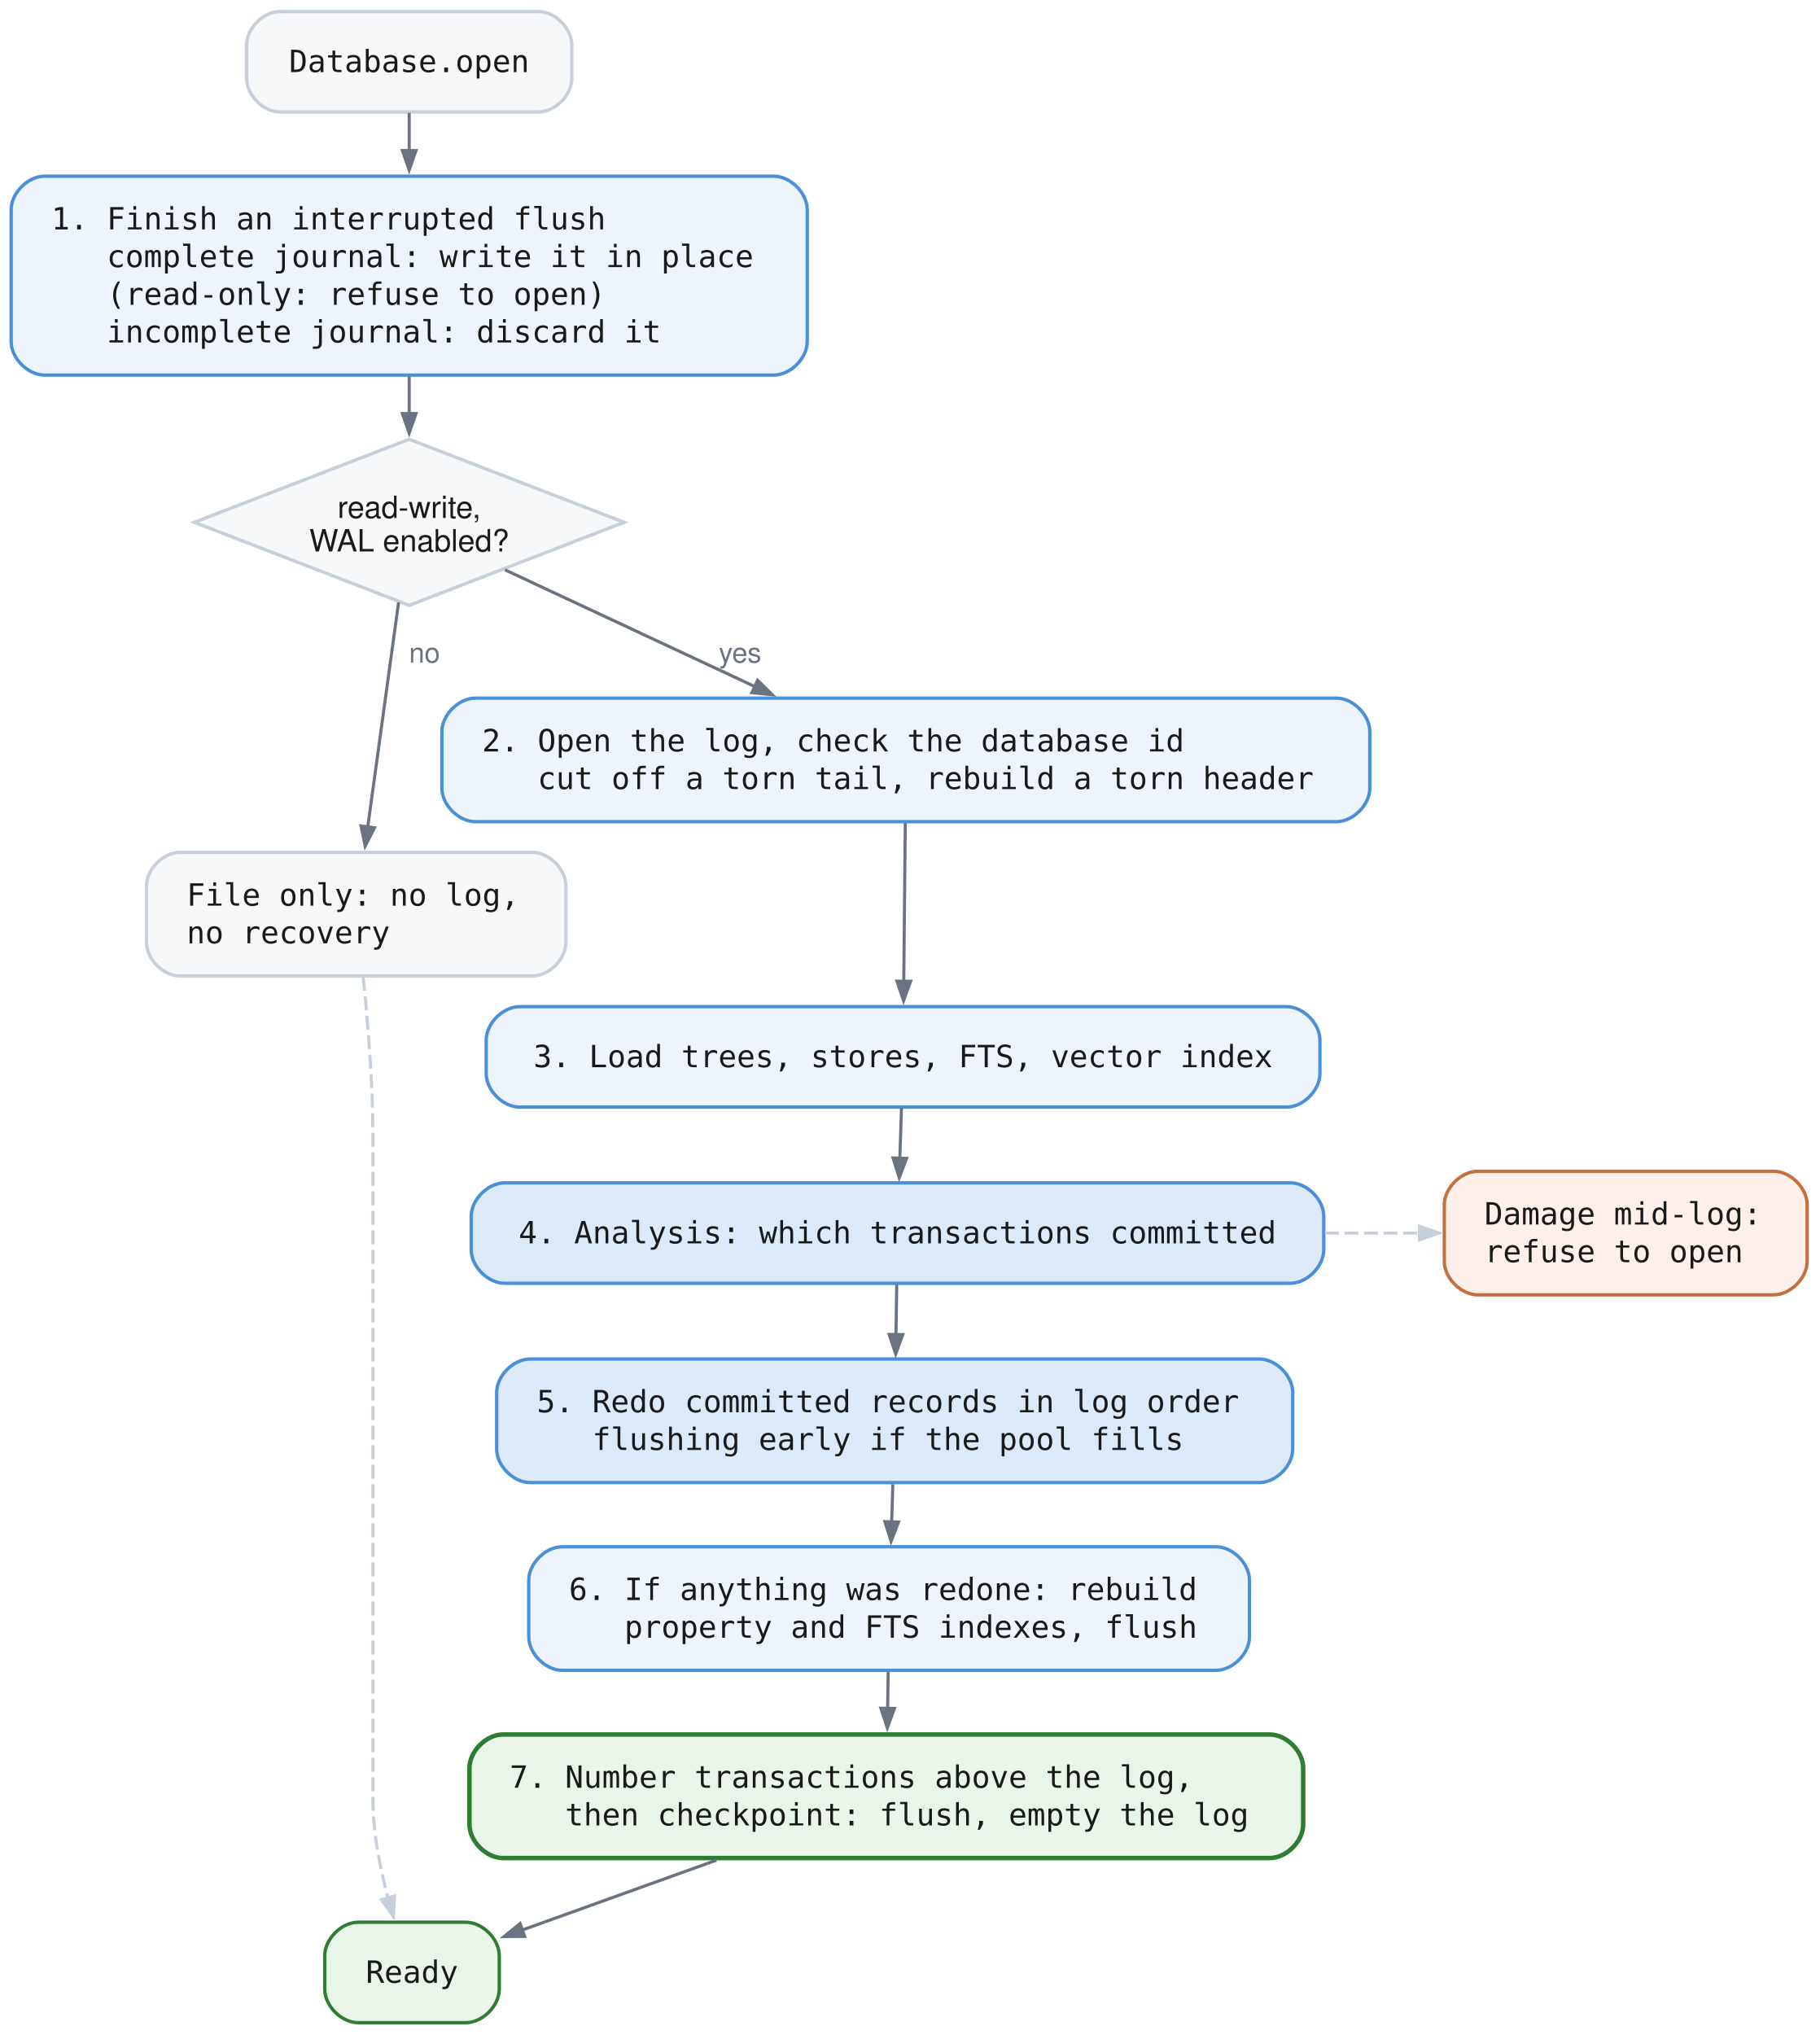
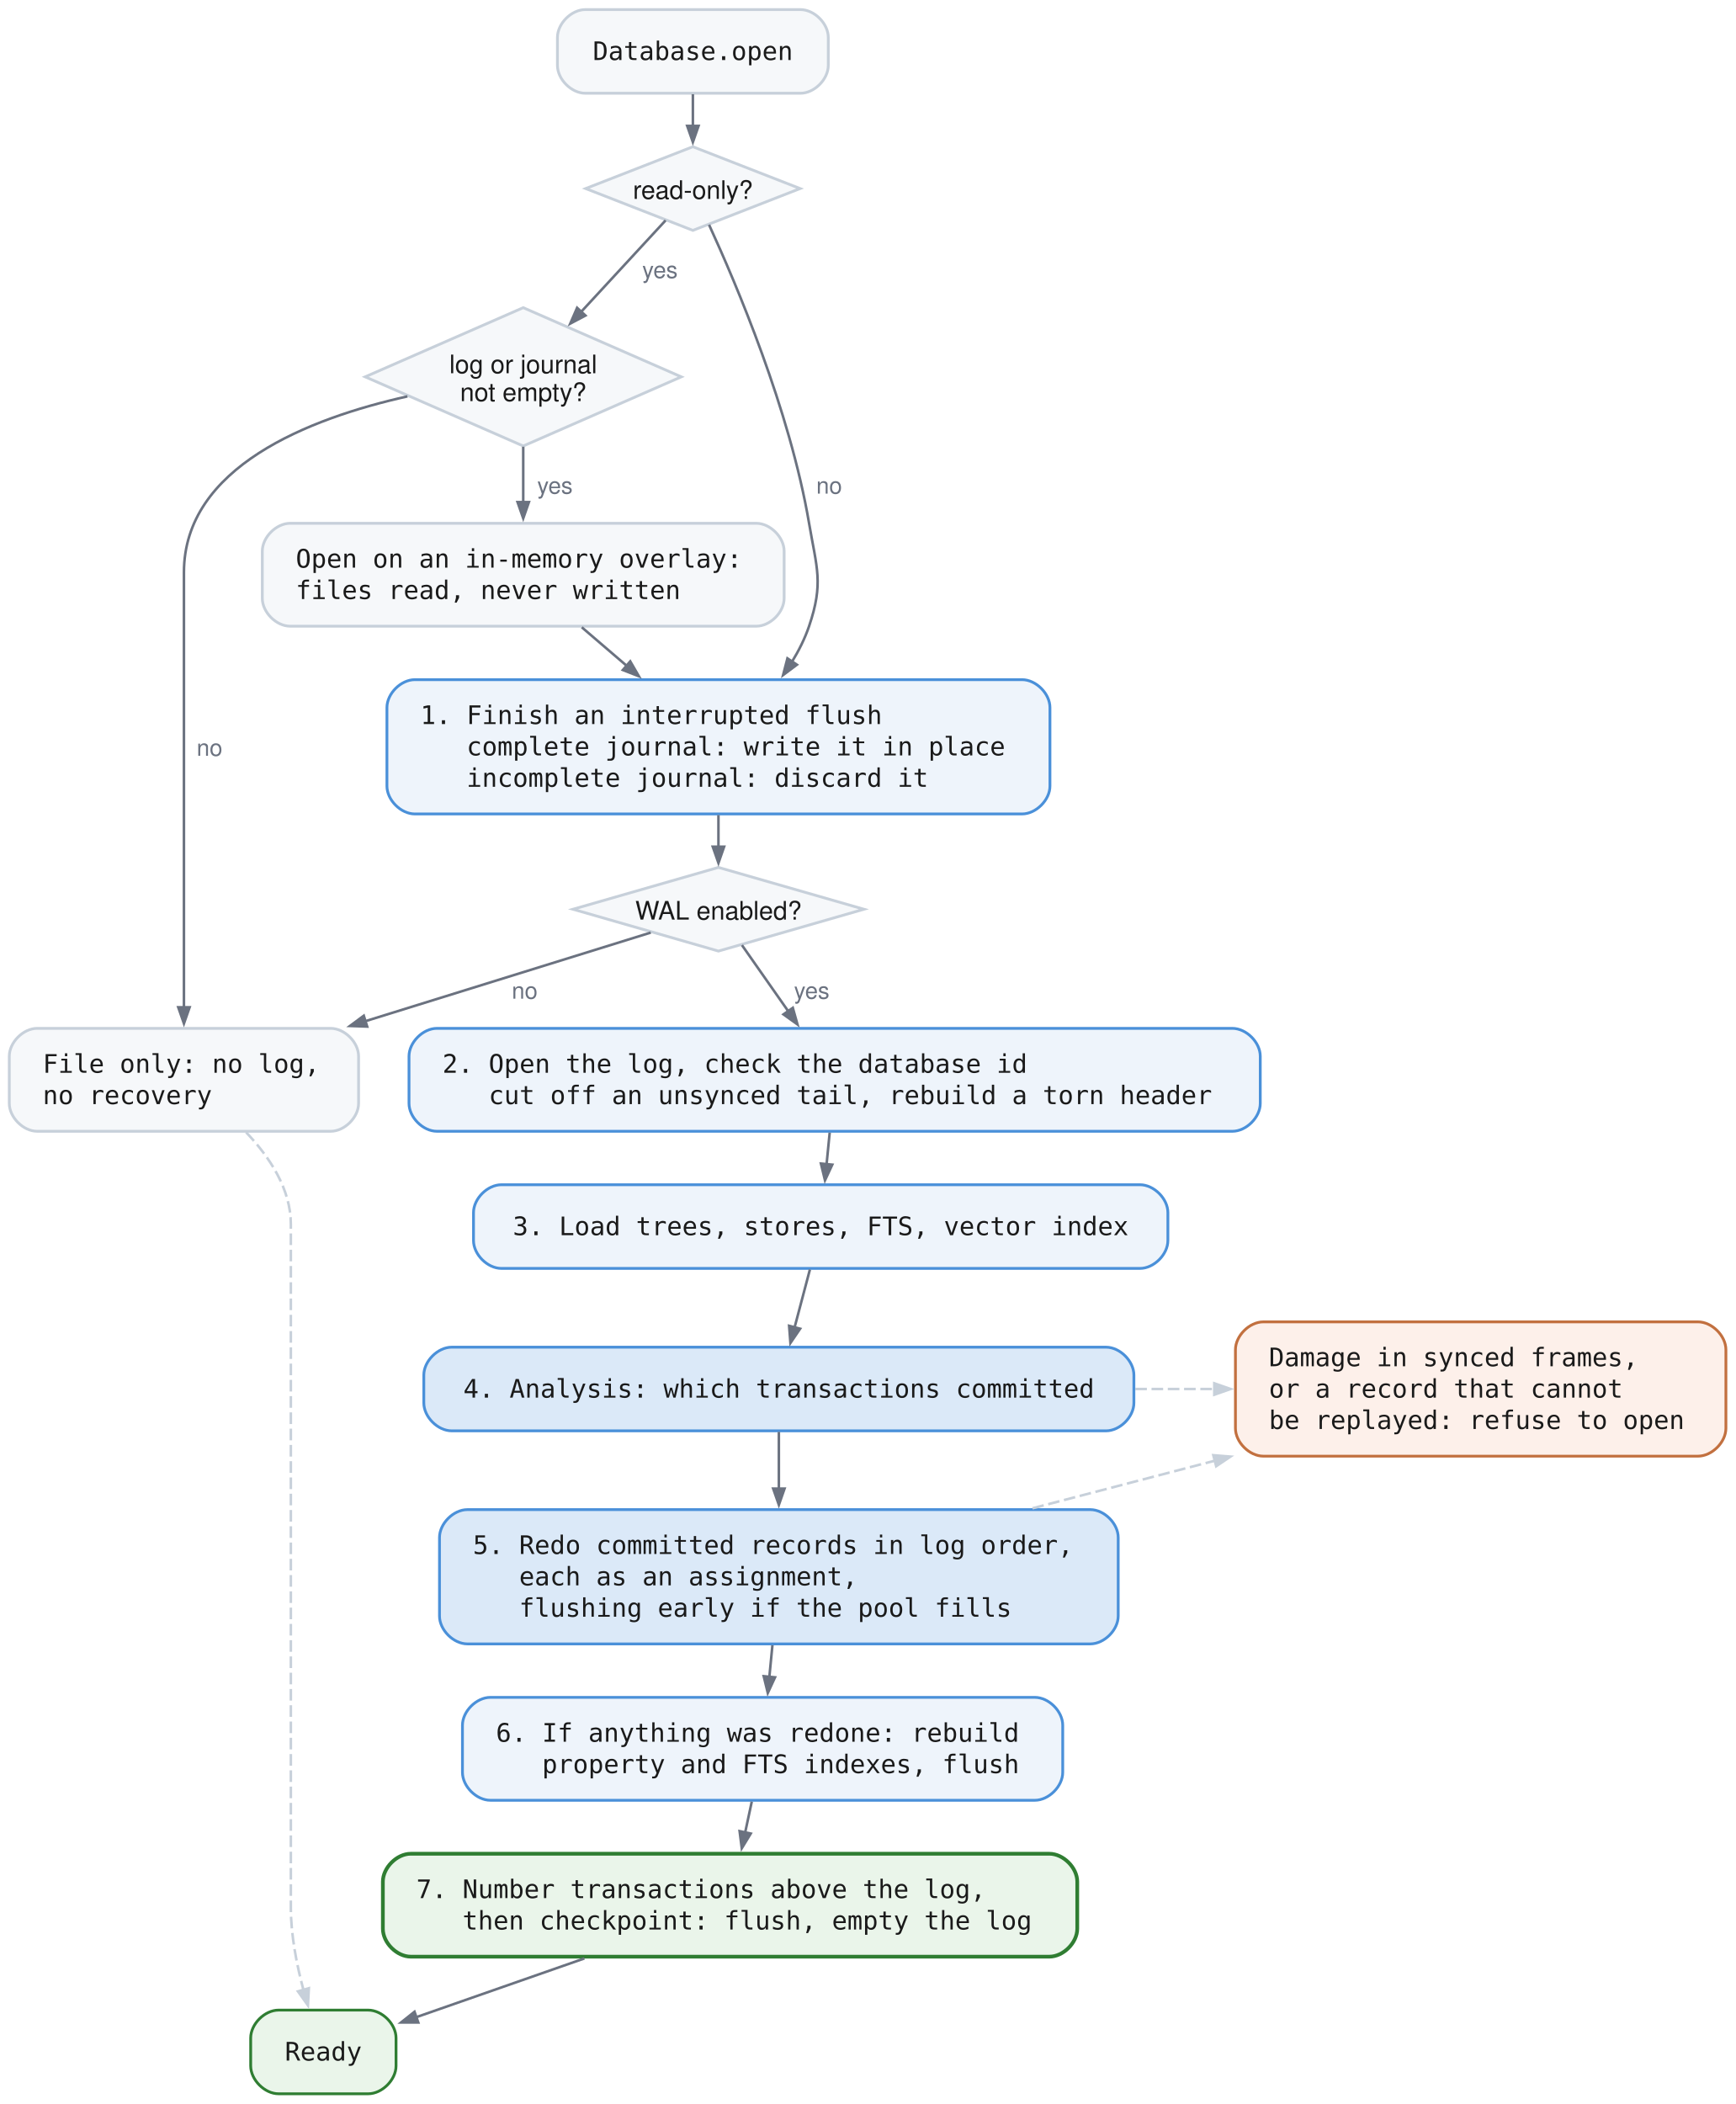
- <svg xmlns="http://www.w3.org/2000/svg" width="869" height="972" viewBox="0.00 0.00 652.00 729.00">
-   <g id="graph0" class="graph" transform="scale(1 1) rotate(0) translate(4 724.73)">
+ <svg xmlns="http://www.w3.org/2000/svg" width="996" height="1207" viewBox="0.00 0.00 747.00 905.00">
+   <g id="graph0" class="graph" transform="scale(1 1) rotate(0) translate(4 900.73)">
    <g id="node1" class="node">
-       <path fill="#f6f8fa" stroke="#c7d0da" stroke-width="1.2" d="M188.93,-720.73C188.93,-720.73 96.38,-720.73 96.38,-720.73 90.38,-720.73 84.38,-714.73 84.38,-708.73 84.38,-708.73 84.38,-696.73 84.38,-696.73 84.38,-690.73 90.38,-684.73 96.38,-684.73 96.38,-684.73 188.93,-684.73 188.93,-684.73 194.93,-684.73 200.93,-690.73 200.93,-696.73 200.93,-696.73 200.93,-708.73 200.93,-708.73 200.93,-714.73 194.93,-720.73 188.93,-720.73" />
-       <text xml:space="preserve" text-anchor="middle" x="142.65" y="-699.03" font-family="Menlo,Consolas,monospace" font-size="11.00" fill="#1a1a1a">Database.open</text>
+       <path fill="#f6f8fa" stroke="#c7d0da" stroke-width="1.2" d="M340.42,-896.73C340.42,-896.73 247.87,-896.73 247.87,-896.73 241.87,-896.73 235.87,-890.73 235.87,-884.73 235.87,-884.73 235.87,-872.73 235.87,-872.73 235.87,-866.73 241.87,-860.73 247.87,-860.73 247.87,-860.73 340.42,-860.73 340.42,-860.73 346.42,-860.73 352.42,-866.73 352.42,-872.73 352.42,-872.73 352.42,-884.73 352.42,-884.73 352.42,-890.73 346.42,-896.73 340.42,-896.73" />
+       <text xml:space="preserve" text-anchor="middle" x="294.15" y="-875.03" font-family="Menlo,Consolas,monospace" font-size="11.00" fill="#1a1a1a">Database.open</text>
    </g>
    <g id="node2" class="node">
-       <path fill="#eef4fb" stroke="#4a90d9" stroke-width="1.2" d="M273.3,-661.73C273.3,-661.73 12,-661.73 12,-661.73 6,-661.73 0,-655.73 0,-649.73 0,-649.73 0,-602.45 0,-602.45 0,-596.45 6,-590.45 12,-590.45 12,-590.45 273.3,-590.45 273.3,-590.45 279.3,-590.45 285.3,-596.45 285.3,-602.45 285.3,-602.45 285.3,-649.73 285.3,-649.73 285.3,-655.73 279.3,-661.73 273.3,-661.73" />
-       <text xml:space="preserve" text-anchor="start" x="14.4" y="-642.64" font-family="Menlo,Consolas,monospace" font-size="11.00" fill="#1a1a1a">1. Finish an interrupted flush</text>
-       <text xml:space="preserve" text-anchor="start" x="14.4" y="-629.14" font-family="Menlo,Consolas,monospace" font-size="11.00" fill="#1a1a1a">   complete journal: write it in place</text>
-       <text xml:space="preserve" text-anchor="start" x="14.4" y="-615.64" font-family="Menlo,Consolas,monospace" font-size="11.00" fill="#1a1a1a">   (read-only: refuse to open)</text>
-       <text xml:space="preserve" text-anchor="start" x="14.4" y="-602.14" font-family="Menlo,Consolas,monospace" font-size="11.00" fill="#1a1a1a">   incomplete journal: discard it</text>
+       <polygon fill="#f6f8fa" stroke="#c7d0da" stroke-width="1.2" points="294.15,-837.73 248.01,-819.73 294.15,-801.73 340.29,-819.73 294.15,-837.73" />
+       <text xml:space="preserve" text-anchor="middle" x="294.15" y="-815.28" font-family="Helvetica,Arial,sans-serif" font-size="11.00" fill="#1a1a1a">read-only?</text>
    </g>
    <g id="edge1" class="edge">
-       <path fill="none" stroke="#6b7280" stroke-width="1.1" d="M142.65,-684.42C142.65,-680.27 142.65,-675.66 142.65,-670.9" />
-       <polygon fill="#6b7280" stroke="#6b7280" stroke-width="1.1" points="145.1,-670.92 142.65,-663.92 140.2,-670.92 145.1,-670.92" />
+       <path fill="none" stroke="#6b7280" stroke-width="1.1" d="M294.15,-860.32C294.15,-856.01 294.15,-851.3 294.15,-846.68" />
+       <polygon fill="#6b7280" stroke="#6b7280" stroke-width="1.1" points="296.6,-846.7 294.15,-839.7 291.7,-846.7 296.6,-846.7" />
    </g>
    <g id="node3" class="node">
-       <polygon fill="#f6f8fa" stroke="#c7d0da" stroke-width="1.2" points="142.65,-567.45 65.64,-537.69 142.65,-507.93 219.66,-537.69 142.65,-567.45" />
-       <text xml:space="preserve" text-anchor="middle" x="142.65" y="-539.24" font-family="Helvetica,Arial,sans-serif" font-size="11.00" fill="#1a1a1a">read-write,</text>
-       <text xml:space="preserve" text-anchor="middle" x="142.65" y="-527.24" font-family="Helvetica,Arial,sans-serif" font-size="11.00" fill="#1a1a1a">WAL enabled?</text>
+       <polygon fill="#f6f8fa" stroke="#c7d0da" stroke-width="1.2" points="221.15,-768.48 153.14,-738.72 221.15,-708.96 289.16,-738.72 221.15,-768.48" />
+       <text xml:space="preserve" text-anchor="middle" x="221.15" y="-740.27" font-family="Helvetica,Arial,sans-serif" font-size="11.00" fill="#1a1a1a">log or journal</text>
+       <text xml:space="preserve" text-anchor="middle" x="221.15" y="-728.27" font-family="Helvetica,Arial,sans-serif" font-size="11.00" fill="#1a1a1a">not empty?</text>
+     </g>
+     <g id="edge3" class="edge">
+       <path fill="none" stroke="#6b7280" stroke-width="1.1" d="M282.42,-806.04C272.65,-795.46 258.41,-780.04 246.11,-766.73" />
+       <polygon fill="#6b7280" stroke="#6b7280" stroke-width="1.1" points="247.93,-765.1 241.38,-761.62 244.33,-768.42 247.93,-765.1" />
+       <text xml:space="preserve" text-anchor="middle" x="277.21" y="-781.23" font-family="Helvetica,Arial,sans-serif" font-size="10.00" fill="#6b7280">  yes</text>
+     </g>
+     <g id="node5" class="node">
+       <path fill="#eef4fb" stroke="#4a90d9" stroke-width="1.2" d="M435.8,-608.43C435.8,-608.43 174.5,-608.43 174.5,-608.43 168.5,-608.43 162.5,-602.43 162.5,-596.43 162.5,-596.43 162.5,-562.65 162.5,-562.65 162.5,-556.65 168.5,-550.65 174.5,-550.65 174.5,-550.65 435.8,-550.65 435.8,-550.65 441.8,-550.65 447.8,-556.65 447.8,-562.65 447.8,-562.65 447.8,-596.43 447.8,-596.43 447.8,-602.43 441.8,-608.43 435.8,-608.43" />
+       <text xml:space="preserve" text-anchor="start" x="176.9" y="-589.34" font-family="Menlo,Consolas,monospace" font-size="11.00" fill="#1a1a1a">1. Finish an interrupted flush</text>
+       <text xml:space="preserve" text-anchor="start" x="176.9" y="-575.84" font-family="Menlo,Consolas,monospace" font-size="11.00" fill="#1a1a1a">   complete journal: write it in place</text>
+       <text xml:space="preserve" text-anchor="start" x="176.9" y="-562.34" font-family="Menlo,Consolas,monospace" font-size="11.00" fill="#1a1a1a">   incomplete journal: discard it</text>
    </g>
    <g id="edge2" class="edge">
-       <path fill="none" stroke="#6b7280" stroke-width="1.1" d="M142.65,-589.95C142.65,-585.51 142.65,-580.95 142.65,-576.47" />
-       <polygon fill="#6b7280" stroke="#6b7280" stroke-width="1.1" points="145.1,-576.67 142.65,-569.67 140.2,-576.67 145.1,-576.67" />
+       <path fill="none" stroke="#6b7280" stroke-width="1.1" d="M301.11,-804.14C312.79,-778.74 335.87,-724.46 344.15,-675.71 347.44,-656.31 350.47,-650.07 344.15,-631.43 342.35,-626.12 339.75,-620.93 336.73,-616.01" />
+       <polygon fill="#6b7280" stroke="#6b7280" stroke-width="1.1" points="338.91,-614.86 332.97,-610.41 334.84,-617.59 338.91,-614.86" />
+       <text xml:space="preserve" text-anchor="middle" x="350.02" y="-688.46" font-family="Helvetica,Arial,sans-serif" font-size="10.00" fill="#6b7280">  no</text>
    </g>
    <g id="node4" class="node">
-       <path fill="#f6f8fa" stroke="#c7d0da" stroke-width="1.2" d="M186.8,-419.4C186.8,-419.4 60.5,-419.4 60.5,-419.4 54.5,-419.4 48.5,-413.4 48.5,-407.4 48.5,-407.4 48.5,-387.12 48.5,-387.12 48.5,-381.12 54.5,-375.12 60.5,-375.12 60.5,-375.12 186.8,-375.12 186.8,-375.12 192.8,-375.12 198.8,-381.12 198.8,-387.12 198.8,-387.12 198.8,-407.4 198.8,-407.4 198.8,-413.4 192.8,-419.4 186.8,-419.4" />
-       <text xml:space="preserve" text-anchor="start" x="62.9" y="-400.31" font-family="Menlo,Consolas,monospace" font-size="11.00" fill="#1a1a1a">File only: no log,</text>
-       <text xml:space="preserve" text-anchor="start" x="62.9" y="-386.81" font-family="Menlo,Consolas,monospace" font-size="11.00" fill="#1a1a1a">no recovery</text>
-     </g>
-     <g id="edge3" class="edge">
-       <path fill="none" stroke="#6b7280" stroke-width="1.1" d="M138.85,-509.01C135.65,-485.68 131.08,-452.36 127.78,-428.37" />
-       <polygon fill="#6b7280" stroke="#6b7280" stroke-width="1.1" points="130.24,-428.24 126.86,-421.64 125.38,-428.9 130.24,-428.24" />
-       <text xml:space="preserve" text-anchor="middle" x="145.36" y="-487.43" font-family="Helvetica,Arial,sans-serif" font-size="10.00" fill="#6b7280">  no</text>
-     </g>
-     <g id="node5" class="node">
-       <path fill="#eef4fb" stroke="#4a90d9" stroke-width="1.2" d="M474.92,-474.68C474.92,-474.68 166.38,-474.68 166.38,-474.68 160.38,-474.68 154.37,-468.68 154.37,-462.68 154.37,-462.68 154.37,-442.4 154.37,-442.4 154.37,-436.4 160.37,-430.4 166.37,-430.4 166.37,-430.4 474.92,-430.4 474.92,-430.4 480.92,-430.4 486.92,-436.4 486.92,-442.4 486.92,-442.4 486.92,-462.68 486.92,-462.68 486.92,-468.68 480.92,-474.68 474.92,-474.68" />
-       <text xml:space="preserve" text-anchor="start" x="168.77" y="-455.59" font-family="Menlo,Consolas,monospace" font-size="11.00" fill="#1a1a1a">2. Open the log, check the database id</text>
-       <text xml:space="preserve" text-anchor="start" x="168.77" y="-442.09" font-family="Menlo,Consolas,monospace" font-size="11.00" fill="#1a1a1a">   cut off a torn tail, rebuild a torn header</text>
+       <path fill="#f6f8fa" stroke="#c7d0da" stroke-width="1.2" d="M321.42,-675.71C321.42,-675.71 120.87,-675.71 120.87,-675.71 114.87,-675.71 108.87,-669.71 108.87,-663.71 108.87,-663.71 108.87,-643.43 108.87,-643.43 108.87,-637.43 114.87,-631.43 120.87,-631.43 120.87,-631.43 321.42,-631.43 321.42,-631.43 327.42,-631.43 333.42,-637.43 333.42,-643.43 333.42,-643.43 333.42,-663.71 333.42,-663.71 333.42,-669.71 327.42,-675.71 321.42,-675.71" />
+       <text xml:space="preserve" text-anchor="start" x="123.27" y="-656.62" font-family="Menlo,Consolas,monospace" font-size="11.00" fill="#1a1a1a">Open on an in-memory overlay:</text>
+       <text xml:space="preserve" text-anchor="start" x="123.27" y="-643.12" font-family="Menlo,Consolas,monospace" font-size="11.00" fill="#1a1a1a">files read, never written</text>
    </g>
    <g id="edge4" class="edge">
-       <path fill="none" stroke="#6b7280" stroke-width="1.1" d="M176.97,-520.66C202.38,-508.79 237.5,-492.38 266.66,-478.76" />
-       <polygon fill="#6b7280" stroke="#6b7280" stroke-width="1.1" points="267.5,-481.07 272.81,-475.89 265.43,-476.63 267.5,-481.07" />
-       <text xml:space="preserve" text-anchor="middle" x="258.47" y="-487.43" font-family="Helvetica,Arial,sans-serif" font-size="10.00" fill="#6b7280">  yes</text>
+       <path fill="none" stroke="#6b7280" stroke-width="1.1" d="M221.15,-708.64C221.15,-700.88 221.15,-692.48 221.15,-684.67" />
+       <polygon fill="#6b7280" stroke="#6b7280" stroke-width="1.1" points="223.6,-684.83 221.15,-677.83 218.7,-684.83 223.6,-684.83" />
+       <text xml:space="preserve" text-anchor="middle" x="232.02" y="-688.46" font-family="Helvetica,Arial,sans-serif" font-size="10.00" fill="#6b7280">  yes</text>
+     </g>
+     <g id="node7" class="node">
+       <path fill="#f6f8fa" stroke="#c7d0da" stroke-width="1.2" d="M138.3,-458.4C138.3,-458.4 12,-458.4 12,-458.4 6,-458.4 0,-452.4 0,-446.4 0,-446.4 0,-426.12 0,-426.12 0,-420.12 6,-414.12 12,-414.12 12,-414.12 138.3,-414.12 138.3,-414.12 144.3,-414.12 150.3,-420.12 150.3,-426.12 150.3,-426.12 150.3,-446.4 150.3,-446.4 150.3,-452.4 144.3,-458.4 138.3,-458.4" />
+       <text xml:space="preserve" text-anchor="start" x="14.4" y="-439.31" font-family="Menlo,Consolas,monospace" font-size="11.00" fill="#1a1a1a">File only: no log,</text>
+       <text xml:space="preserve" text-anchor="start" x="14.4" y="-425.81" font-family="Menlo,Consolas,monospace" font-size="11.00" fill="#1a1a1a">no recovery</text>
+     </g>
+     <g id="edge5" class="edge">
+       <path fill="none" stroke="#6b7280" stroke-width="1.1" d="M171.31,-730.31C129.02,-720.86 75.15,-699.93 75.15,-654.57 75.15,-654.57 75.15,-654.57 75.15,-508.65 75.15,-495.06 75.15,-480 75.15,-467.24" />
+       <polygon fill="#6b7280" stroke="#6b7280" stroke-width="1.1" points="77.6,-467.48 75.15,-460.48 72.7,-467.48 77.6,-467.48" />
+       <text xml:space="preserve" text-anchor="middle" x="83.4" y="-575.66" font-family="Helvetica,Arial,sans-serif" font-size="10.00" fill="#6b7280">  no</text>
+     </g>
+     <g id="edge6" class="edge">
+       <path fill="none" stroke="#6b7280" stroke-width="1.1" d="M246.35,-630.96C252.44,-625.74 259.09,-620.03 265.67,-614.4" />
+       <polygon fill="#6b7280" stroke="#6b7280" stroke-width="1.1" points="267.2,-616.31 270.92,-609.89 264.01,-612.59 267.2,-616.31" />
+     </g>
+     <g id="node6" class="node">
+       <polygon fill="#f6f8fa" stroke="#c7d0da" stroke-width="1.2" points="305.15,-527.65 242.55,-509.65 305.15,-491.65 367.75,-509.65 305.15,-527.65" />
+       <text xml:space="preserve" text-anchor="middle" x="305.15" y="-505.2" font-family="Helvetica,Arial,sans-serif" font-size="11.00" fill="#1a1a1a">WAL enabled?</text>
+     </g>
+     <g id="edge7" class="edge">
+       <path fill="none" stroke="#6b7280" stroke-width="1.1" d="M305.15,-550.14C305.15,-545.54 305.15,-540.79 305.15,-536.26" />
+       <polygon fill="#6b7280" stroke="#6b7280" stroke-width="1.1" points="307.6,-536.56 305.15,-529.56 302.7,-536.56 307.6,-536.56" />
+     </g>
+     <g id="edge8" class="edge">
+       <path fill="none" stroke="#6b7280" stroke-width="1.1" d="M276.02,-499.61C245.25,-490.06 195.41,-474.59 153.08,-461.45" />
+       <polygon fill="#6b7280" stroke="#6b7280" stroke-width="1.1" points="154,-459.17 146.58,-459.43 152.54,-463.85 154,-459.17" />
+       <text xml:space="preserve" text-anchor="middle" x="219" y="-471.15" font-family="Helvetica,Arial,sans-serif" font-size="10.00" fill="#6b7280">  no</text>
+     </g>
+     <g id="node8" class="node">
+       <path fill="#eef4fb" stroke="#4a90d9" stroke-width="1.2" d="M526.3,-458.4C526.3,-458.4 184,-458.4 184,-458.4 178,-458.4 172,-452.4 172,-446.4 172,-446.4 172,-426.12 172,-426.12 172,-420.12 178,-414.12 184,-414.12 184,-414.12 526.3,-414.12 526.3,-414.12 532.3,-414.12 538.3,-420.12 538.3,-426.12 538.3,-426.12 538.3,-446.4 538.3,-446.4 538.3,-452.4 532.3,-458.4 526.3,-458.4" />
+       <text xml:space="preserve" text-anchor="start" x="186.4" y="-439.31" font-family="Menlo,Consolas,monospace" font-size="11.00" fill="#1a1a1a">2. Open the log, check the database id</text>
+       <text xml:space="preserve" text-anchor="start" x="186.4" y="-425.81" font-family="Menlo,Consolas,monospace" font-size="11.00" fill="#1a1a1a">   cut off an unsynced tail, rebuild a torn header</text>
+     </g>
+     <g id="edge9" class="edge">
+       <path fill="none" stroke="#6b7280" stroke-width="1.1" d="M315.27,-494.2C321.01,-486.01 328.4,-475.46 335.25,-465.68" />
+       <polygon fill="#6b7280" stroke="#6b7280" stroke-width="1.1" points="337.15,-467.23 339.16,-460.09 333.13,-464.42 337.15,-467.23" />
+       <text xml:space="preserve" text-anchor="middle" x="342.52" y="-471.15" font-family="Helvetica,Arial,sans-serif" font-size="10.00" fill="#6b7280">  yes</text>
+     </g>
+     <g id="node15" class="node">
+       <path fill="#eaf5ea" stroke="#2f7d32" stroke-width="1.2" d="M154.42,-36C154.42,-36 115.87,-36 115.87,-36 109.87,-36 103.87,-30 103.87,-24 103.87,-24 103.87,-12 103.87,-12 103.87,-6 109.87,0 115.87,0 115.87,0 154.42,0 154.42,0 160.42,0 166.42,-6 166.42,-12 166.42,-12 166.42,-24 166.42,-24 166.42,-30 160.42,-36 154.42,-36" />
+       <text xml:space="preserve" text-anchor="middle" x="135.15" y="-14.3" font-family="Menlo,Consolas,monospace" font-size="11.00" fill="#1a1a1a">Ready</text>
+     </g>
+     <g id="edge18" class="edge">
+       <path fill="none" stroke="#c7d0da" stroke-width="1.1" stroke-dasharray="5,2" d="M101.91,-413.67C112.03,-403.04 121.15,-389.26 121.15,-374.12 121.15,-374.12 121.15,-374.12 121.15,-80.14 121.15,-68.28 123.68,-55.45 126.59,-44.62" />
+       <polygon fill="#c7d0da" stroke="#c7d0da" stroke-width="1.1" points="128.91,-45.42 128.51,-38.02 124.21,-44.06 128.91,-45.42" />
+     </g>
+     <g id="node9" class="node">
+       <path fill="#eef4fb" stroke="#4a90d9" stroke-width="1.2" d="M486.55,-391.12C486.55,-391.12 211.75,-391.12 211.75,-391.12 205.75,-391.12 199.75,-385.12 199.75,-379.12 199.75,-379.12 199.75,-367.12 199.75,-367.12 199.75,-361.12 205.75,-355.12 211.75,-355.12 211.75,-355.12 486.55,-355.12 486.55,-355.12 492.55,-355.12 498.55,-361.12 498.55,-367.12 498.55,-367.12 498.55,-379.12 498.55,-379.12 498.55,-385.12 492.55,-391.12 486.55,-391.12" />
+       <text xml:space="preserve" text-anchor="middle" x="349.15" y="-369.42" font-family="Menlo,Consolas,monospace" font-size="11.00" fill="#1a1a1a">3. Load trees, stores, FTS, vector index</text>
+     </g>
+     <g id="edge10" class="edge">
+       <path fill="none" stroke="#6b7280" stroke-width="1.1" d="M353.02,-413.53C352.58,-409.1 352.12,-404.39 351.67,-399.83" />
+       <polygon fill="#6b7280" stroke="#6b7280" stroke-width="1.1" points="354.13,-399.75 351,-393.02 349.25,-400.22 354.13,-399.75" />
+     </g>
+     <g id="node10" class="node">
+       <path fill="#dbe9f8" stroke="#4a90d9" stroke-width="1.2" d="M471.92,-321.23C471.92,-321.23 190.38,-321.23 190.38,-321.23 184.38,-321.23 178.37,-315.23 178.37,-309.23 178.37,-309.23 178.37,-297.23 178.37,-297.23 178.37,-291.23 184.37,-285.23 190.37,-285.23 190.37,-285.23 471.92,-285.23 471.92,-285.23 477.92,-285.23 483.92,-291.23 483.92,-297.23 483.92,-297.23 483.92,-309.23 483.92,-309.23 483.92,-315.23 477.92,-321.23 471.92,-321.23" />
+       <text xml:space="preserve" text-anchor="middle" x="331.15" y="-299.53" font-family="Menlo,Consolas,monospace" font-size="11.00" fill="#1a1a1a">4. Analysis: which transactions committed</text>
+     </g>
+     <g id="edge11" class="edge">
+       <path fill="none" stroke="#6b7280" stroke-width="1.1" d="M344.51,-354.64C342.5,-347.06 340.11,-338.03 337.91,-329.72" />
+       <polygon fill="#6b7280" stroke="#6b7280" stroke-width="1.1" points="340.3,-329.17 336.13,-323.03 335.56,-330.42 340.3,-329.17" />
+     </g>
+     <g id="node11" class="node">
+       <path fill="#fdf0ea" stroke="#c2703f" stroke-width="1.2" d="M726.67,-332.12C726.67,-332.12 539.62,-332.12 539.62,-332.12 533.62,-332.12 527.62,-326.12 527.62,-320.12 527.62,-320.12 527.62,-286.34 527.62,-286.34 527.62,-280.34 533.62,-274.34 539.62,-274.34 539.62,-274.34 726.67,-274.34 726.67,-274.34 732.67,-274.34 738.67,-280.34 738.67,-286.34 738.67,-286.34 738.67,-320.12 738.67,-320.12 738.67,-326.12 732.67,-332.12 726.67,-332.12" />
+       <text xml:space="preserve" text-anchor="start" x="542.02" y="-313.03" font-family="Menlo,Consolas,monospace" font-size="11.00" fill="#1a1a1a">Damage in synced frames,</text>
+       <text xml:space="preserve" text-anchor="start" x="542.02" y="-299.53" font-family="Menlo,Consolas,monospace" font-size="11.00" fill="#1a1a1a">or a record that cannot</text>
+       <text xml:space="preserve" text-anchor="start" x="542.02" y="-286.03" font-family="Menlo,Consolas,monospace" font-size="11.00" fill="#1a1a1a">be replayed: refuse to open</text>
+     </g>
+     <g id="edge16" class="edge">
+       <path fill="none" stroke="#c7d0da" stroke-width="1.1" stroke-dasharray="5,2" d="M484.51,-303.23C495.96,-303.23 507.4,-303.23 518.85,-303.23" />
+       <polygon fill="#c7d0da" stroke="#c7d0da" stroke-width="1.1" points="518.52,-305.68 525.52,-303.23 518.52,-300.78 518.52,-305.68" />
    </g>
    <g id="node12" class="node">
-       <path fill="#eaf5ea" stroke="#2f7d32" stroke-width="1.2" d="M162.93,-36C162.93,-36 124.38,-36 124.38,-36 118.38,-36 112.38,-30 112.38,-24 112.38,-24 112.38,-12 112.38,-12 112.38,-6 118.38,0 124.38,0 124.38,0 162.93,0 162.93,0 168.93,0 174.93,-6 174.93,-12 174.93,-12 174.93,-24 174.93,-24 174.93,-30 168.93,-36 162.93,-36" />
-       <text xml:space="preserve" text-anchor="middle" x="143.65" y="-14.3" font-family="Menlo,Consolas,monospace" font-size="11.00" fill="#1a1a1a">Ready</text>
+       <path fill="#dbe9f8" stroke="#4a90d9" stroke-width="1.2" d="M465.17,-251.34C465.17,-251.34 197.12,-251.34 197.12,-251.34 191.12,-251.34 185.12,-245.34 185.12,-239.34 185.12,-239.34 185.12,-205.56 185.12,-205.56 185.12,-199.56 191.12,-193.56 197.12,-193.56 197.12,-193.56 465.17,-193.56 465.17,-193.56 471.17,-193.56 477.17,-199.56 477.17,-205.56 477.17,-205.56 477.17,-239.34 477.17,-239.34 477.17,-245.34 471.17,-251.34 465.17,-251.34" />
+       <text xml:space="preserve" text-anchor="start" x="199.52" y="-232.25" font-family="Menlo,Consolas,monospace" font-size="11.00" fill="#1a1a1a">5. Redo committed records in log order,</text>
+       <text xml:space="preserve" text-anchor="start" x="199.52" y="-218.75" font-family="Menlo,Consolas,monospace" font-size="11.00" fill="#1a1a1a">   each as an assignment,</text>
+       <text xml:space="preserve" text-anchor="start" x="199.52" y="-205.25" font-family="Menlo,Consolas,monospace" font-size="11.00" fill="#1a1a1a">   flushing early if the pool fills</text>
    </g>
    <g id="edge12" class="edge">
-       <path fill="none" stroke="#c7d0da" stroke-width="1.1" stroke-dasharray="5,2" d="M126.16,-374.8C127.8,-358.9 129.65,-336.69 129.65,-317.12 129.65,-317.12 129.65,-317.12 129.65,-80.14 129.65,-68.28 132.18,-55.45 135.09,-44.62" />
-       <polygon fill="#c7d0da" stroke="#c7d0da" stroke-width="1.1" points="137.41,-45.42 137.01,-38.02 132.71,-44.06 137.41,-45.42" />
+       <path fill="none" stroke="#6b7280" stroke-width="1.1" d="M331.15,-284.75C331.15,-277.47 331.15,-268.73 331.15,-260.17" />
+       <polygon fill="#6b7280" stroke="#6b7280" stroke-width="1.1" points="333.6,-260.38 331.15,-253.38 328.7,-260.38 333.6,-260.38" />
    </g>
-     <g id="node6" class="node">
-       <path fill="#eef4fb" stroke="#4a90d9" stroke-width="1.2" d="M457.05,-364.12C457.05,-364.12 182.25,-364.12 182.25,-364.12 176.25,-364.12 170.25,-358.12 170.25,-352.12 170.25,-352.12 170.25,-340.12 170.25,-340.12 170.25,-334.12 176.25,-328.12 182.25,-328.12 182.25,-328.12 457.05,-328.12 457.05,-328.12 463.05,-328.12 469.05,-334.12 469.05,-340.12 469.05,-340.12 469.05,-352.12 469.05,-352.12 469.05,-358.12 463.05,-364.12 457.05,-364.12" />
-       <text xml:space="preserve" text-anchor="middle" x="319.65" y="-342.42" font-family="Menlo,Consolas,monospace" font-size="11.00" fill="#1a1a1a">3. Load trees, stores, FTS, vector index</text>
+     <g id="edge17" class="edge">
+       <path fill="none" stroke="#c7d0da" stroke-width="1.1" stroke-dasharray="5,2" d="M440.27,-251.91C465.79,-258.57 493.05,-265.68 518.8,-272.4" />
+       <polygon fill="#c7d0da" stroke="#c7d0da" stroke-width="1.1" points="518.1,-274.75 525.49,-274.15 519.33,-270.01 518.1,-274.75" />
    </g>
-     <g id="edge5" class="edge">
-       <path fill="none" stroke="#6b7280" stroke-width="1.1" d="M320.44,-429.9C320.28,-413.42 320.07,-390.66 319.9,-373.18" />
-       <polygon fill="#6b7280" stroke="#6b7280" stroke-width="1.1" points="322.35,-373.22 319.83,-366.24 317.45,-373.27 322.35,-373.22" />
+     <g id="node13" class="node">
+       <path fill="#eef4fb" stroke="#4a90d9" stroke-width="1.2" d="M441.3,-170.56C441.3,-170.56 207,-170.56 207,-170.56 201,-170.56 195,-164.56 195,-158.56 195,-158.56 195,-138.28 195,-138.28 195,-132.28 201,-126.28 207,-126.28 207,-126.28 441.3,-126.28 441.3,-126.28 447.3,-126.28 453.3,-132.28 453.3,-138.28 453.3,-138.28 453.3,-158.56 453.3,-158.56 453.3,-164.56 447.3,-170.56 441.3,-170.56" />
+       <text xml:space="preserve" text-anchor="start" x="209.4" y="-151.47" font-family="Menlo,Consolas,monospace" font-size="11.00" fill="#1a1a1a">6. If anything was redone: rebuild</text>
+       <text xml:space="preserve" text-anchor="start" x="209.4" y="-137.97" font-family="Menlo,Consolas,monospace" font-size="11.00" fill="#1a1a1a">   property and FTS indexes, flush</text>
    </g>
-     <g id="node7" class="node">
-       <path fill="#dbe9f8" stroke="#4a90d9" stroke-width="1.2" d="M458.42,-300.98C458.42,-300.98 176.88,-300.98 176.88,-300.98 170.88,-300.98 164.87,-294.98 164.87,-288.98 164.87,-288.98 164.87,-276.98 164.87,-276.98 164.87,-270.98 170.87,-264.98 176.87,-264.98 176.87,-264.98 458.42,-264.98 458.42,-264.98 464.42,-264.98 470.42,-270.98 470.42,-276.98 470.42,-276.98 470.42,-288.98 470.42,-288.98 470.42,-294.98 464.42,-300.98 458.42,-300.98" />
-       <text xml:space="preserve" text-anchor="middle" x="317.65" y="-279.28" font-family="Menlo,Consolas,monospace" font-size="11.00" fill="#1a1a1a">4. Analysis: which transactions committed</text>
+     <g id="edge13" class="edge">
+       <path fill="none" stroke="#6b7280" stroke-width="1.1" d="M328.38,-192.98C327.95,-188.48 327.49,-183.81 327.05,-179.27" />
+       <polygon fill="#6b7280" stroke="#6b7280" stroke-width="1.1" points="329.5,-179.18 326.39,-172.45 324.63,-179.66 329.5,-179.18" />
    </g>
-     <g id="edge6" class="edge">
-       <path fill="none" stroke="#6b7280" stroke-width="1.1" d="M319.08,-327.76C318.9,-322.17 318.69,-315.84 318.49,-309.76" />
-       <polygon fill="#6b7280" stroke="#6b7280" stroke-width="1.1" points="320.94,-309.75 318.27,-302.83 316.05,-309.91 320.94,-309.75" />
+     <g id="node14" class="node">
+       <path fill="#eaf5ea" stroke="#2f7d32" stroke-width="1.6" d="M447.55,-103.28C447.55,-103.28 172.75,-103.28 172.75,-103.28 166.75,-103.28 160.75,-97.28 160.75,-91.28 160.75,-91.28 160.75,-71 160.75,-71 160.75,-65 166.75,-59 172.75,-59 172.75,-59 447.55,-59 447.55,-59 453.55,-59 459.55,-65 459.55,-71 459.55,-71 459.55,-91.28 459.55,-91.28 459.55,-97.28 453.55,-103.28 447.55,-103.28" />
+       <text xml:space="preserve" text-anchor="start" x="175.15" y="-84.19" font-family="Menlo,Consolas,monospace" font-size="11.00" fill="#1a1a1a">7. Number transactions above the log,</text>
+       <text xml:space="preserve" text-anchor="start" x="175.15" y="-70.69" font-family="Menlo,Consolas,monospace" font-size="11.00" fill="#1a1a1a">   then checkpoint: flush, empty the log</text>
    </g>
-     <g id="node8" class="node">
-       <path fill="#fdf0ea" stroke="#c2703f" stroke-width="1.2" d="M631.67,-305.12C631.67,-305.12 525.62,-305.12 525.62,-305.12 519.62,-305.12 513.62,-299.12 513.62,-293.12 513.62,-293.12 513.62,-272.84 513.62,-272.84 513.62,-266.84 519.62,-260.84 525.62,-260.84 525.62,-260.84 631.67,-260.84 631.67,-260.84 637.67,-260.84 643.67,-266.84 643.67,-272.84 643.67,-272.84 643.67,-293.12 643.67,-293.12 643.67,-299.12 637.67,-305.12 631.67,-305.12" />
-       <text xml:space="preserve" text-anchor="start" x="528.02" y="-286.03" font-family="Menlo,Consolas,monospace" font-size="11.00" fill="#1a1a1a">Damage mid-log:</text>
-       <text xml:space="preserve" text-anchor="start" x="528.02" y="-272.53" font-family="Menlo,Consolas,monospace" font-size="11.00" fill="#1a1a1a">refuse to open</text>
+     <g id="edge14" class="edge">
+       <path fill="none" stroke="#6b7280" stroke-width="1.1" d="M319.49,-125.68C318.58,-121.43 317.61,-116.91 316.65,-112.44" />
+       <polygon fill="#6b7280" stroke="#6b7280" stroke-width="1.1" points="319.05,-111.96 315.19,-105.63 314.26,-112.99 319.05,-111.96" />
    </g>
-     <g id="edge11" class="edge">
-       <path fill="none" stroke="#c7d0da" stroke-width="1.1" stroke-dasharray="5,2" d="M470.83,-282.98C482.13,-282.98 493.43,-282.98 504.73,-282.98" />
-       <polygon fill="#c7d0da" stroke="#c7d0da" stroke-width="1.1" points="504.71,-285.43 511.71,-282.98 504.71,-280.53 504.71,-285.43" />
-     </g>
-     <g id="node9" class="node">
-       <path fill="#dbe9f8" stroke="#4a90d9" stroke-width="1.2" d="M447.3,-237.84C447.3,-237.84 186,-237.84 186,-237.84 180,-237.84 174,-231.84 174,-225.84 174,-225.84 174,-205.56 174,-205.56 174,-199.56 180,-193.56 186,-193.56 186,-193.56 447.3,-193.56 447.3,-193.56 453.3,-193.56 459.3,-199.56 459.3,-205.56 459.3,-205.56 459.3,-225.84 459.3,-225.84 459.3,-231.84 453.3,-237.84 447.3,-237.84" />
-       <text xml:space="preserve" text-anchor="start" x="188.4" y="-218.75" font-family="Menlo,Consolas,monospace" font-size="11.00" fill="#1a1a1a">5. Redo committed records in log order</text>
-       <text xml:space="preserve" text-anchor="start" x="188.4" y="-205.25" font-family="Menlo,Consolas,monospace" font-size="11.00" fill="#1a1a1a">   flushing early if the pool fills</text>
-     </g>
-     <g id="edge7" class="edge">
-       <path fill="none" stroke="#6b7280" stroke-width="1.1" d="M317.38,-264.49C317.3,-258.88 317.2,-252.5 317.1,-246.28" />
-       <polygon fill="#6b7280" stroke="#6b7280" stroke-width="1.1" points="319.56,-246.59 317,-239.63 314.66,-246.67 319.56,-246.59" />
-     </g>
-     <g id="node10" class="node">
-       <path fill="#eef4fb" stroke="#4a90d9" stroke-width="1.2" d="M431.8,-170.56C431.8,-170.56 197.5,-170.56 197.5,-170.56 191.5,-170.56 185.5,-164.56 185.5,-158.56 185.5,-158.56 185.5,-138.28 185.5,-138.28 185.5,-132.28 191.5,-126.28 197.5,-126.28 197.5,-126.28 431.8,-126.28 431.8,-126.28 437.8,-126.28 443.8,-132.28 443.8,-138.28 443.8,-138.28 443.8,-158.56 443.8,-158.56 443.8,-164.56 437.8,-170.56 431.8,-170.56" />
-       <text xml:space="preserve" text-anchor="start" x="199.9" y="-151.47" font-family="Menlo,Consolas,monospace" font-size="11.00" fill="#1a1a1a">6. If anything was redone: rebuild</text>
-       <text xml:space="preserve" text-anchor="start" x="199.9" y="-137.97" font-family="Menlo,Consolas,monospace" font-size="11.00" fill="#1a1a1a">   property and FTS indexes, flush</text>
-     </g>
-     <g id="edge8" class="edge">
-       <path fill="none" stroke="#6b7280" stroke-width="1.1" d="M315.98,-192.96C315.85,-188.62 315.71,-183.99 315.57,-179.43" />
-       <polygon fill="#6b7280" stroke="#6b7280" stroke-width="1.1" points="318.02,-179.43 315.36,-172.5 313.12,-179.58 318.02,-179.43" />
-     </g>
-     <g id="node11" class="node">
-       <path fill="#eaf5ea" stroke="#2f7d32" stroke-width="1.6" d="M451.05,-103.28C451.05,-103.28 176.25,-103.28 176.25,-103.28 170.25,-103.28 164.25,-97.28 164.25,-91.28 164.25,-91.28 164.25,-71 164.25,-71 164.25,-65 170.25,-59 176.25,-59 176.25,-59 451.05,-59 451.05,-59 457.05,-59 463.05,-65 463.05,-71 463.05,-71 463.05,-91.28 463.05,-91.28 463.05,-97.28 457.05,-103.28 451.05,-103.28" />
-       <text xml:space="preserve" text-anchor="start" x="178.65" y="-84.19" font-family="Menlo,Consolas,monospace" font-size="11.00" fill="#1a1a1a">7. Number transactions above the log,</text>
-       <text xml:space="preserve" text-anchor="start" x="178.65" y="-70.69" font-family="Menlo,Consolas,monospace" font-size="11.00" fill="#1a1a1a">   then checkpoint: flush, empty the log</text>
-     </g>
-     <g id="edge9" class="edge">
-       <path fill="none" stroke="#6b7280" stroke-width="1.1" d="M314.32,-125.68C314.25,-121.43 314.18,-116.91 314.11,-112.44" />
-       <polygon fill="#6b7280" stroke="#6b7280" stroke-width="1.1" points="316.57,-112.63 314.01,-105.67 311.67,-112.71 316.57,-112.63" />
-     </g>
-     <g id="edge10" class="edge">
-       <path fill="none" stroke="#6b7280" stroke-width="1.1" d="M252.76,-58.24C229.54,-49.89 203.71,-40.6 183.02,-33.16" />
-       <polygon fill="#6b7280" stroke="#6b7280" stroke-width="1.1" points="184.05,-30.92 176.63,-30.86 182.39,-35.54 184.05,-30.92" />
+     <g id="edge15" class="edge">
+       <path fill="none" stroke="#6b7280" stroke-width="1.1" d="M247.47,-58.24C223.29,-49.79 196.36,-40.38 174.93,-32.9" />
+       <polygon fill="#6b7280" stroke="#6b7280" stroke-width="1.1" points="175.99,-30.67 168.57,-30.68 174.37,-35.3 175.99,-30.67" />
    </g>
  </g>
</svg>
